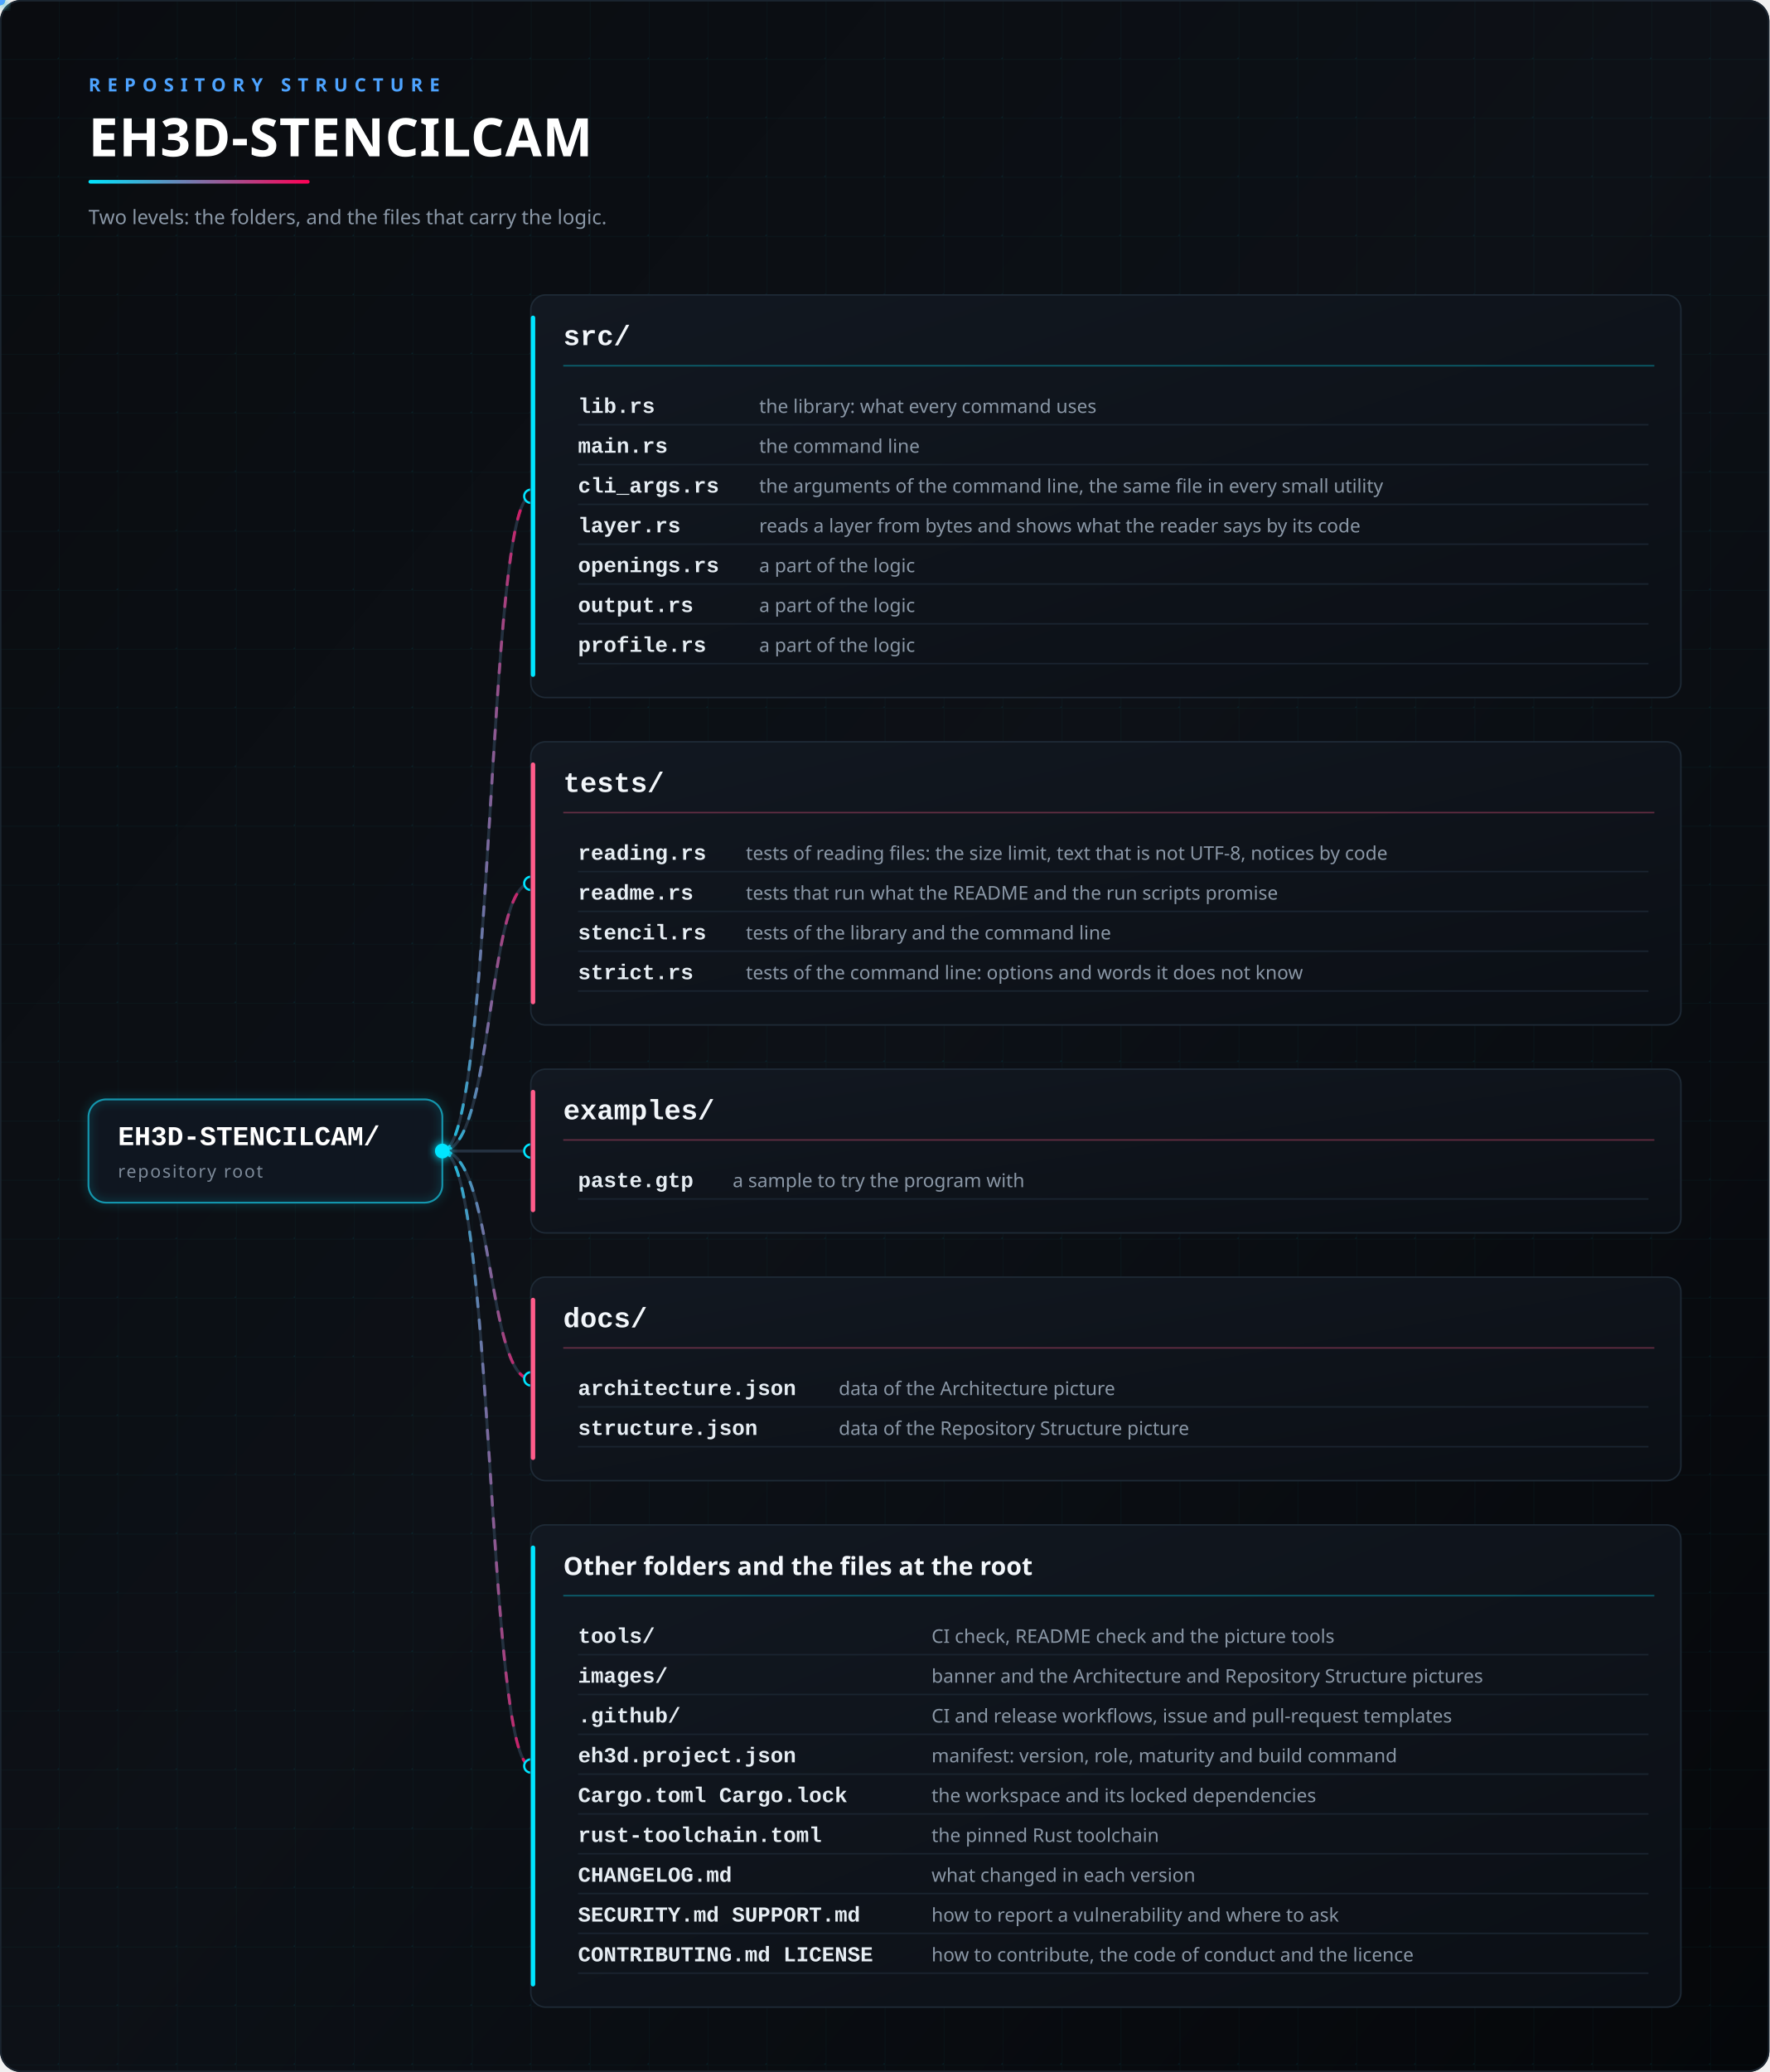
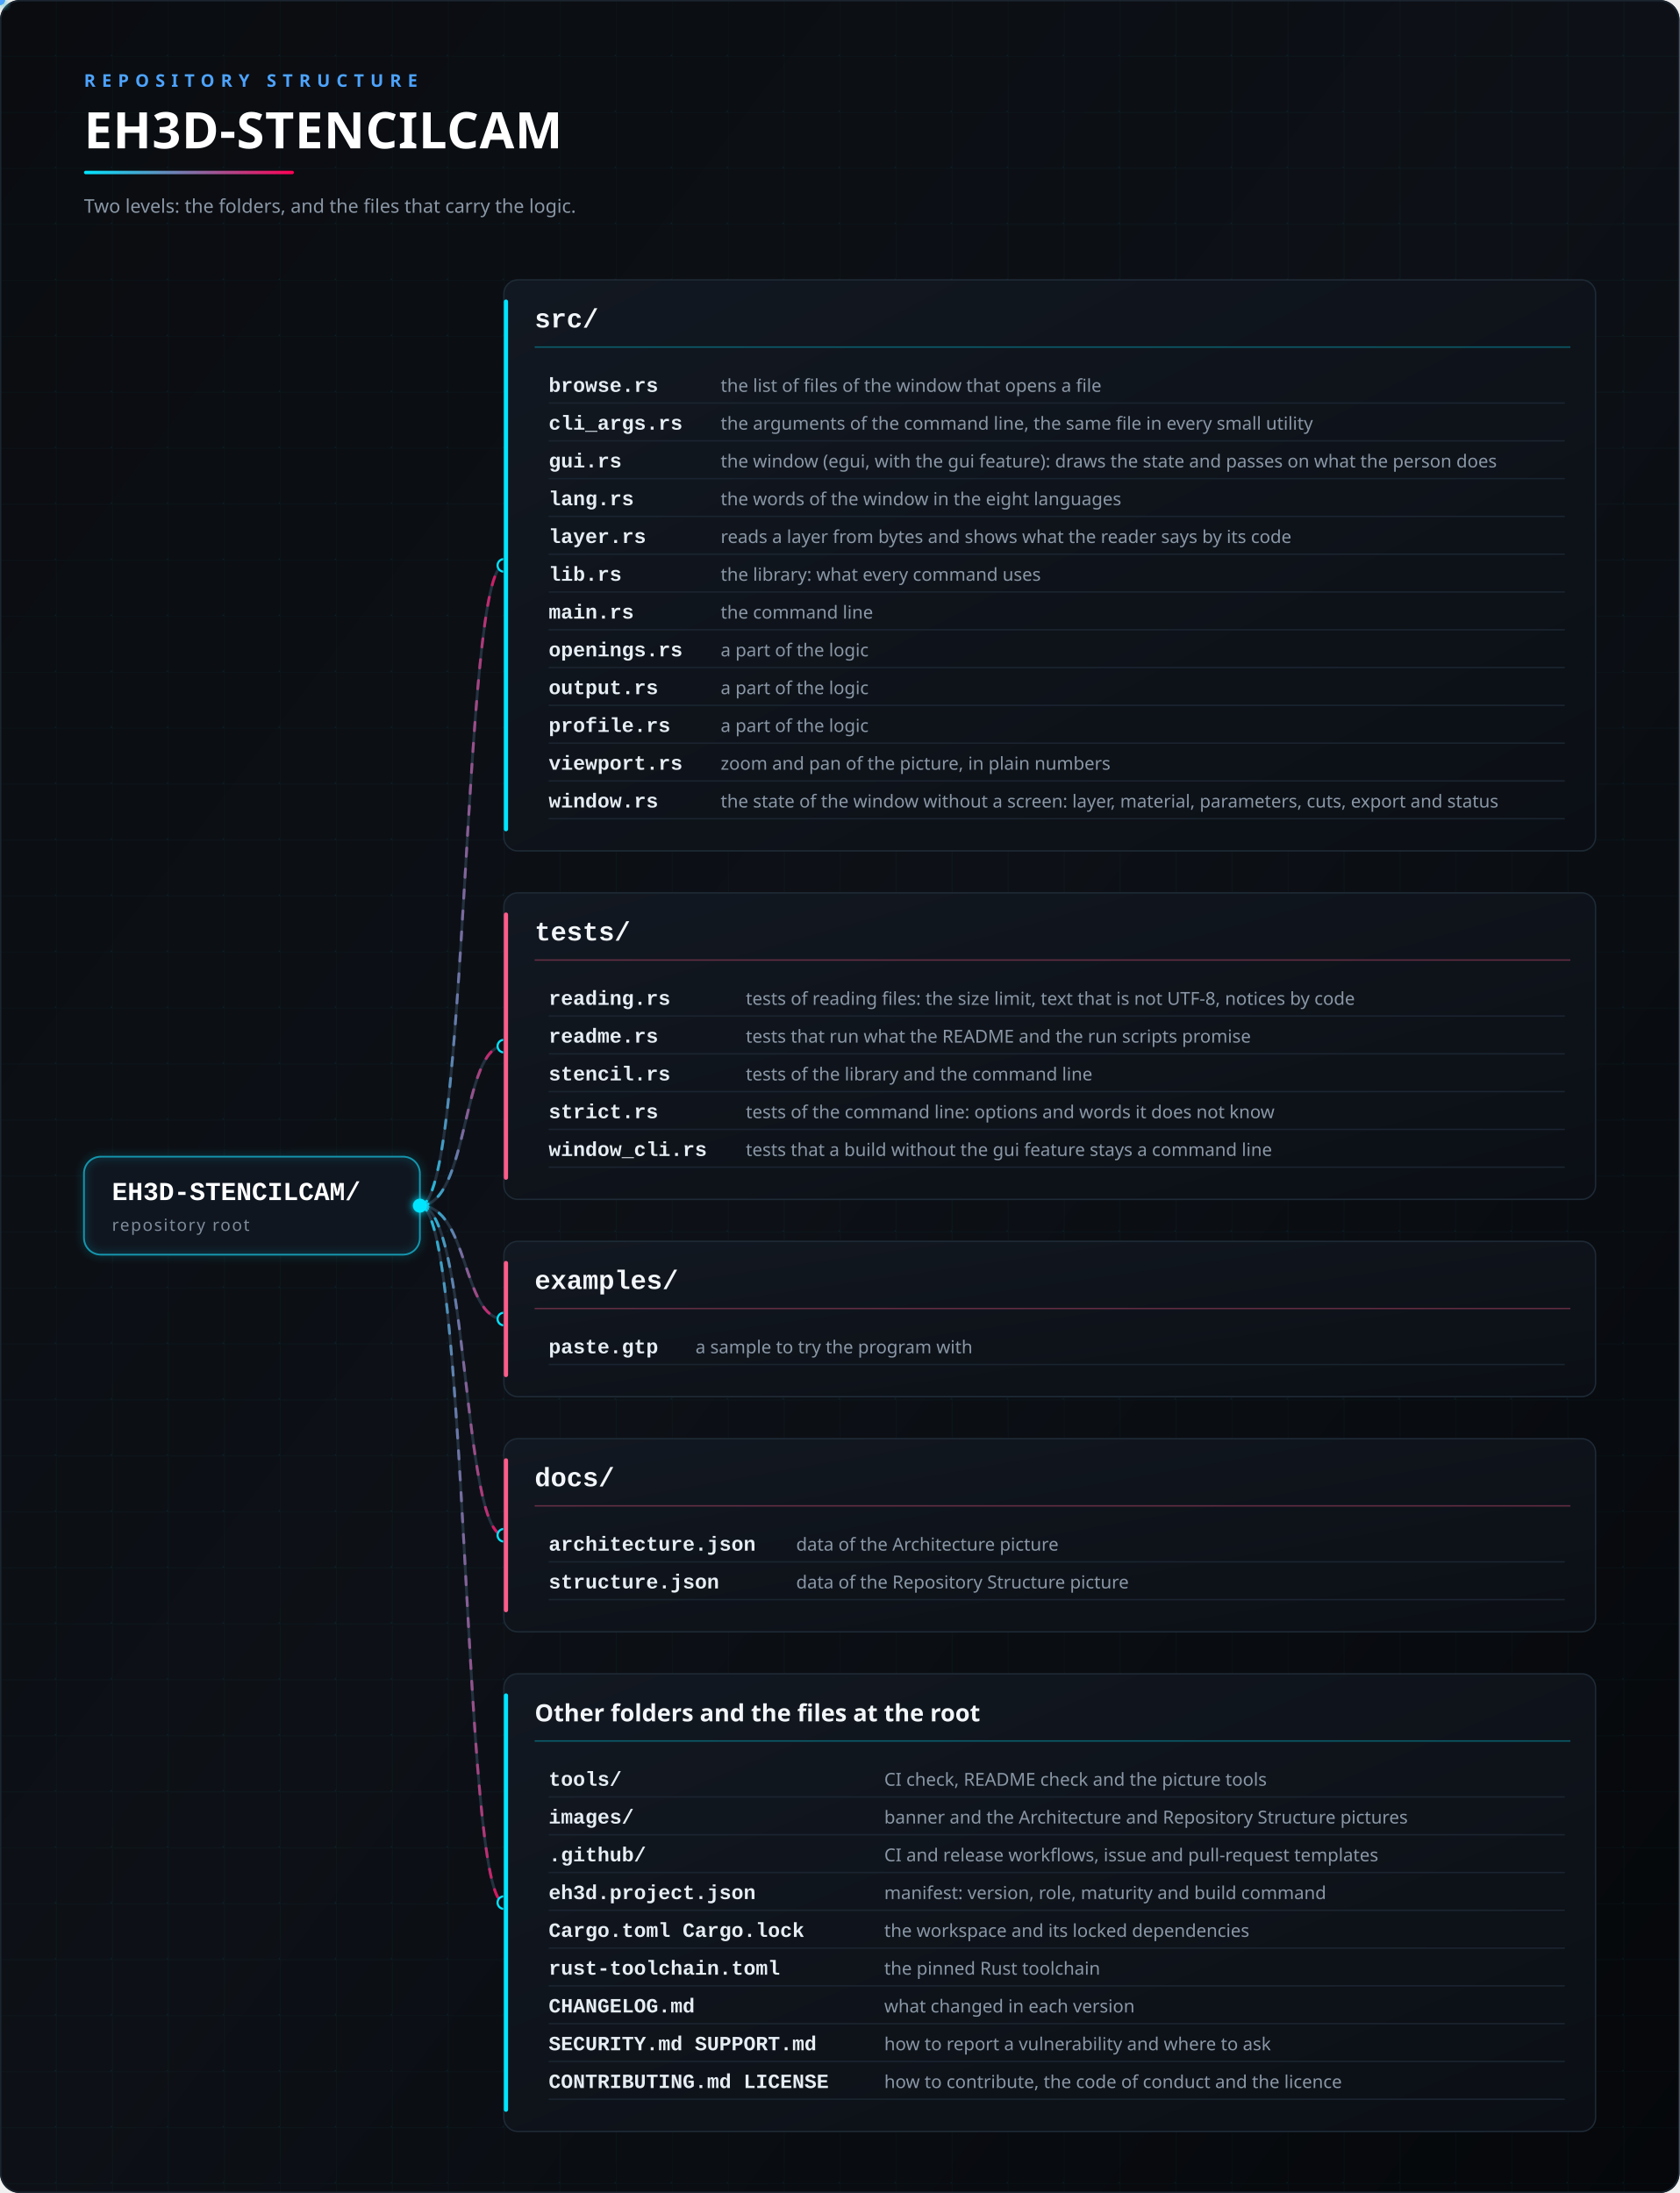
- <svg xmlns="http://www.w3.org/2000/svg" viewBox="0 0 1200 1405" width="100%" role="img" aria-labelledby="t d">
+ <svg xmlns="http://www.w3.org/2000/svg" viewBox="0 0 1200 1567" width="100%" role="img" aria-labelledby="t d">
  <defs>
    <linearGradient id="bg" x1="0" y1="0" x2="1" y2="1">
      <stop offset="0" stop-color="#0A0C10" />
      <stop offset="0.5" stop-color="#0D1117" />
      <stop offset="1" stop-color="#05070A" />
    </linearGradient>
    <linearGradient id="card" x1="0" y1="0" x2="1" y2="1">
      <stop offset="0" stop-color="#121821" />
      <stop offset="1" stop-color="#0B0F15" />
    </linearGradient>
    <linearGradient id="line" x1="0" y1="0" x2="1" y2="0">
      <stop offset="0" stop-color="#00E5FF" />
      <stop offset="1" stop-color="#FF0055" />
    </linearGradient>
    <filter id="glow" x="-50%" y="-50%" width="200%" height="200%">
      <feGaussianBlur stdDeviation="3" result="b" />
      <feMerge>
        <feMergeNode in="b" />
        <feMergeNode in="SourceGraphic" />
      </feMerge>
    </filter>
    <pattern id="grid" width="40" height="40" patternUnits="userSpaceOnUse">
      <path d="M40 0H0V40" fill="none" stroke="#00E5FF" stroke-opacity="0.035" />
      <circle cx="40" cy="40" r="1" fill="#00E5FF" fill-opacity="0.09" />
    </pattern>
  </defs>
-   <rect width="1200" height="1405" rx="14" fill="url(#bg)" />
-   <rect width="1200" height="1405" rx="14" fill="url(#grid)" />
-   <rect x="0.5" y="0.5" width="1199" height="1404" rx="14" fill="none" stroke="#1B2530" />
+   <rect width="1200" height="1567" rx="14" fill="url(#bg)" />
+   <rect width="1200" height="1567" rx="14" fill="url(#grid)" />
+   <rect x="0.5" y="0.5" width="1199" height="1566" rx="14" fill="none" stroke="#1B2530" />
  <text x="60" y="62" font-family="'Segoe UI','Noto Sans','Noto Sans CJK SC','Microsoft YaHei','Yu Gothic','Helvetica Neue',Helvetica,Arial,sans-serif" font-size="12.5" font-weight="600" fill="#4DA3FF" text-anchor="start" letter-spacing="4.5">REPOSITORY STRUCTURE</text>
  <text x="60" y="106" font-family="'Segoe UI','Noto Sans','Noto Sans CJK SC','Microsoft YaHei','Yu Gothic','Helvetica Neue',Helvetica,Arial,sans-serif" font-size="36" font-weight="700" fill="#FFFFFF" text-anchor="start" letter-spacing="0.5">EH3D-STENCILCAM</text>
  <rect x="60" y="122" width="150" height="2.5" rx="1.25" fill="url(#line)">
    <animate attributeName="width" values="40;150;150" keyTimes="0;0.4;1" dur="3s" repeatCount="indefinite" />
  </rect>
  <text x="60" y="152" font-family="'Segoe UI','Noto Sans','Noto Sans CJK SC','Microsoft YaHei','Yu Gothic','Helvetica Neue',Helvetica,Arial,sans-serif" font-size="13.5" font-weight="400" fill="#8A97A6" text-anchor="start">Two levels: the folders, and the files that carry the logic.</text>
-   <path id="c0" d="M300,780.5 C335,780.5 330,336.5 360,336.5" fill="none" stroke="#243140" stroke-width="2" />
-   <path d="M300,780.5 C335,780.5 330,336.5 360,336.5" fill="none" stroke="url(#line)" stroke-width="2" stroke-linecap="round" stroke-dasharray="6 9" opacity="0.9">
-     <animate attributeName="stroke-dashoffset" from="0" to="-30" dur="1.6s" repeatCount="indefinite" />
-   </path>
-   <circle cx="360" cy="336.5" r="4.5" fill="#0D1117" stroke="#00E5FF" stroke-width="1.5" />
-   <path id="c1" d="M300,780.5 C335,780.5 330,599 360,599" fill="none" stroke="#243140" stroke-width="2" />
-   <path d="M300,780.5 C335,780.5 330,599 360,599" fill="none" stroke="url(#line)" stroke-width="2" stroke-linecap="round" stroke-dasharray="6 9" opacity="0.9">
-     <animate attributeName="stroke-dashoffset" from="0" to="-30" dur="1.6s" repeatCount="indefinite" />
-   </path>
-   <circle cx="360" cy="599" r="4.5" fill="#0D1117" stroke="#00E5FF" stroke-width="1.5" />
-   <path id="c2" d="M300,780.5 C335,780.5 330,780.5 360,780.5" fill="none" stroke="#243140" stroke-width="2" />
-   <path d="M300,780.5 C335,780.5 330,780.5 360,780.5" fill="none" stroke="url(#line)" stroke-width="2" stroke-linecap="round" stroke-dasharray="6 9" opacity="0.9">
-     <animate attributeName="stroke-dashoffset" from="0" to="-30" dur="1.6s" repeatCount="indefinite" />
-   </path>
-   <circle cx="360" cy="780.5" r="4.5" fill="#0D1117" stroke="#00E5FF" stroke-width="1.5" />
-   <path id="c3" d="M300,780.5 C335,780.5 330,935 360,935" fill="none" stroke="#243140" stroke-width="2" />
-   <path d="M300,780.5 C335,780.5 330,935 360,935" fill="none" stroke="url(#line)" stroke-width="2" stroke-linecap="round" stroke-dasharray="6 9" opacity="0.9">
-     <animate attributeName="stroke-dashoffset" from="0" to="-30" dur="1.6s" repeatCount="indefinite" />
-   </path>
-   <circle cx="360" cy="935" r="4.5" fill="#0D1117" stroke="#00E5FF" stroke-width="1.5" />
-   <path id="c4" d="M300,780.5 C335,780.5 330,1197.5 360,1197.5" fill="none" stroke="#243140" stroke-width="2" />
-   <path d="M300,780.5 C335,780.5 330,1197.5 360,1197.5" fill="none" stroke="url(#line)" stroke-width="2" stroke-linecap="round" stroke-dasharray="6 9" opacity="0.9">
-     <animate attributeName="stroke-dashoffset" from="0" to="-30" dur="1.6s" repeatCount="indefinite" />
-   </path>
-   <circle cx="360" cy="1197.5" r="4.5" fill="#0D1117" stroke="#00E5FF" stroke-width="1.5" />
+   <path id="c0" d="M300,861.5 C335,861.5 330,404 360,404" fill="none" stroke="#243140" stroke-width="2" />
+   <path d="M300,861.5 C335,861.5 330,404 360,404" fill="none" stroke="url(#line)" stroke-width="2" stroke-linecap="round" stroke-dasharray="6 9" opacity="0.9">
+     <animate attributeName="stroke-dashoffset" from="0" to="-30" dur="1.6s" repeatCount="indefinite" />
+   </path>
+   <circle cx="360" cy="404" r="4.5" fill="#0D1117" stroke="#00E5FF" stroke-width="1.5" />
+   <path id="c1" d="M300,861.5 C335,861.5 330,747.5 360,747.5" fill="none" stroke="#243140" stroke-width="2" />
+   <path d="M300,861.5 C335,861.5 330,747.5 360,747.5" fill="none" stroke="url(#line)" stroke-width="2" stroke-linecap="round" stroke-dasharray="6 9" opacity="0.9">
+     <animate attributeName="stroke-dashoffset" from="0" to="-30" dur="1.6s" repeatCount="indefinite" />
+   </path>
+   <circle cx="360" cy="747.5" r="4.5" fill="#0D1117" stroke="#00E5FF" stroke-width="1.5" />
+   <path id="c2" d="M300,861.5 C335,861.5 330,942.5 360,942.5" fill="none" stroke="#243140" stroke-width="2" />
+   <path d="M300,861.5 C335,861.5 330,942.5 360,942.5" fill="none" stroke="url(#line)" stroke-width="2" stroke-linecap="round" stroke-dasharray="6 9" opacity="0.9">
+     <animate attributeName="stroke-dashoffset" from="0" to="-30" dur="1.6s" repeatCount="indefinite" />
+   </path>
+   <circle cx="360" cy="942.5" r="4.5" fill="#0D1117" stroke="#00E5FF" stroke-width="1.5" />
+   <path id="c3" d="M300,861.5 C335,861.5 330,1097 360,1097" fill="none" stroke="#243140" stroke-width="2" />
+   <path d="M300,861.5 C335,861.5 330,1097 360,1097" fill="none" stroke="url(#line)" stroke-width="2" stroke-linecap="round" stroke-dasharray="6 9" opacity="0.9">
+     <animate attributeName="stroke-dashoffset" from="0" to="-30" dur="1.6s" repeatCount="indefinite" />
+   </path>
+   <circle cx="360" cy="1097" r="4.5" fill="#0D1117" stroke="#00E5FF" stroke-width="1.5" />
+   <path id="c4" d="M300,861.5 C335,861.5 330,1359.5 360,1359.5" fill="none" stroke="#243140" stroke-width="2" />
+   <path d="M300,861.5 C335,861.5 330,1359.5 360,1359.5" fill="none" stroke="url(#line)" stroke-width="2" stroke-linecap="round" stroke-dasharray="6 9" opacity="0.9">
+     <animate attributeName="stroke-dashoffset" from="0" to="-30" dur="1.6s" repeatCount="indefinite" />
+   </path>
+   <circle cx="360" cy="1359.5" r="4.5" fill="#0D1117" stroke="#00E5FF" stroke-width="1.5" />
  <circle r="3.5" fill="#00E5FF" filter="url(#glow)">
    <animateMotion dur="3.4s" repeatCount="indefinite">
      <mpath href="#c0" />
    </animateMotion>
  </circle>
  <circle r="3.5" fill="#4DA3FF" filter="url(#glow)">
    <animateMotion dur="4.2s" repeatCount="indefinite">
      <mpath href="#c1" />
    </animateMotion>
  </circle>
  <circle r="3.5" fill="#FFB300" filter="url(#glow)">
    <animateMotion dur="5.0s" repeatCount="indefinite">
      <mpath href="#c2" />
    </animateMotion>
  </circle>
  <circle r="3.5" fill="#00E5FF" filter="url(#glow)">
    <animateMotion dur="5.8s" repeatCount="indefinite">
      <mpath href="#c3" />
    </animateMotion>
  </circle>
  <circle r="3.5" fill="#4DA3FF" filter="url(#glow)">
    <animateMotion dur="6.6s" repeatCount="indefinite">
      <mpath href="#c4" />
    </animateMotion>
  </circle>
-   <rect x="60" y="745.5" width="240" height="70" rx="12" fill="#0F1620" stroke="#2A3A4C" stroke-width="1.2" />
-   <rect x="60" y="745.5" width="240" height="70" rx="12" fill="none" stroke="#00E5FF" stroke-opacity="0.5" stroke-width="1.2" filter="url(#glow)">
+   <rect x="60" y="826.5" width="240" height="70" rx="12" fill="#0F1620" stroke="#2A3A4C" stroke-width="1.2" />
+   <rect x="60" y="826.5" width="240" height="70" rx="12" fill="none" stroke="#00E5FF" stroke-opacity="0.5" stroke-width="1.2" filter="url(#glow)">
    <animate attributeName="stroke-opacity" values="0.15;0.6;0.15" dur="3.6s" repeatCount="indefinite" />
  </rect>
-   <text x="80" y="776.5" font-family="'JetBrains Mono','Cascadia Code','SFMono-Regular',Consolas,'Liberation Mono',monospace" font-size="18.5" font-weight="700" fill="#FFFFFF" text-anchor="start">EH3D-STENCILCAM/</text>
-   <text x="80" y="798.5" font-family="'Segoe UI','Noto Sans','Noto Sans CJK SC','Microsoft YaHei','Yu Gothic','Helvetica Neue',Helvetica,Arial,sans-serif" font-size="12" font-weight="400" fill="#7D8A99" text-anchor="start" letter-spacing="1">repository root</text>
-   <circle cx="300" cy="780.5" r="5" fill="#00E5FF" filter="url(#glow)" />
-   <rect x="360" y="200" width="780" height="273" rx="10" fill="url(#card)" stroke="#1E2A36" stroke-width="1" />
-   <rect x="360" y="214" width="3" height="245" rx="1.5" fill="#00E5FF">
+   <text x="80" y="857.5" font-family="'JetBrains Mono','Cascadia Code','SFMono-Regular',Consolas,'Liberation Mono',monospace" font-size="18.5" font-weight="700" fill="#FFFFFF" text-anchor="start">EH3D-STENCILCAM/</text>
+   <text x="80" y="879.5" font-family="'Segoe UI','Noto Sans','Noto Sans CJK SC','Microsoft YaHei','Yu Gothic','Helvetica Neue',Helvetica,Arial,sans-serif" font-size="12" font-weight="400" fill="#7D8A99" text-anchor="start" letter-spacing="1">repository root</text>
+   <circle cx="300" cy="861.5" r="5" fill="#00E5FF" filter="url(#glow)" />
+   <rect x="360" y="200" width="780" height="408" rx="10" fill="url(#card)" stroke="#1E2A36" stroke-width="1" />
+   <rect x="360" y="214" width="3" height="380" rx="1.5" fill="#00E5FF">
    <animate attributeName="opacity" values="0.55;1;0.55" dur="4s" begin="0s" repeatCount="indefinite" />
  </rect>
  <text x="382" y="234" font-family="'JetBrains Mono','Cascadia Code','SFMono-Regular',Consolas,'Liberation Mono',monospace" font-size="19" font-weight="700" fill="#F2F6FA" text-anchor="start">src/</text>
  <line x1="382" y1="248" x2="1122" y2="248" stroke="#00E5FF" stroke-opacity="0.35" stroke-width="1" />
-   <text x="392" y="280" font-family="'JetBrains Mono','Cascadia Code','SFMono-Regular',Consolas,'Liberation Mono',monospace" font-size="14.5" font-weight="600" fill="#E6EDF3" text-anchor="start">lib.rs</text>
-   <text x="514.89" y="280" font-family="'Segoe UI','Noto Sans','Noto Sans CJK SC','Microsoft YaHei','Yu Gothic','Helvetica Neue',Helvetica,Arial,sans-serif" font-size="12.8" font-weight="400" fill="#8A97A6" text-anchor="start">the library: what every command uses</text>
+   <text x="392" y="280" font-family="'JetBrains Mono','Cascadia Code','SFMono-Regular',Consolas,'Liberation Mono',monospace" font-size="14.5" font-weight="600" fill="#E6EDF3" text-anchor="start">browse.rs</text>
+   <text x="514.89" y="280" font-family="'Segoe UI','Noto Sans','Noto Sans CJK SC','Microsoft YaHei','Yu Gothic','Helvetica Neue',Helvetica,Arial,sans-serif" font-size="12.8" font-weight="400" fill="#8A97A6" text-anchor="start">the list of files of the window that opens a file</text>
  <line x1="392" y1="288" x2="1118" y2="288" stroke="#1A2430" stroke-width="1" />
-   <text x="392" y="307" font-family="'JetBrains Mono','Cascadia Code','SFMono-Regular',Consolas,'Liberation Mono',monospace" font-size="14.5" font-weight="600" fill="#E6EDF3" text-anchor="start">main.rs</text>
-   <text x="514.89" y="307" font-family="'Segoe UI','Noto Sans','Noto Sans CJK SC','Microsoft YaHei','Yu Gothic','Helvetica Neue',Helvetica,Arial,sans-serif" font-size="12.8" font-weight="400" fill="#8A97A6" text-anchor="start">the command line</text>
+   <text x="392" y="307" font-family="'JetBrains Mono','Cascadia Code','SFMono-Regular',Consolas,'Liberation Mono',monospace" font-size="14.5" font-weight="600" fill="#E6EDF3" text-anchor="start">cli_args.rs</text>
+   <text x="514.89" y="307" font-family="'Segoe UI','Noto Sans','Noto Sans CJK SC','Microsoft YaHei','Yu Gothic','Helvetica Neue',Helvetica,Arial,sans-serif" font-size="12.8" font-weight="400" fill="#8A97A6" text-anchor="start">the arguments of the command line, the same file in every small utility</text>
  <line x1="392" y1="315" x2="1118" y2="315" stroke="#1A2430" stroke-width="1" />
-   <text x="392" y="334" font-family="'JetBrains Mono','Cascadia Code','SFMono-Regular',Consolas,'Liberation Mono',monospace" font-size="14.5" font-weight="600" fill="#E6EDF3" text-anchor="start">cli_args.rs</text>
-   <text x="514.89" y="334" font-family="'Segoe UI','Noto Sans','Noto Sans CJK SC','Microsoft YaHei','Yu Gothic','Helvetica Neue',Helvetica,Arial,sans-serif" font-size="12.8" font-weight="400" fill="#8A97A6" text-anchor="start">the arguments of the command line, the same file in every small utility</text>
+   <text x="392" y="334" font-family="'JetBrains Mono','Cascadia Code','SFMono-Regular',Consolas,'Liberation Mono',monospace" font-size="14.5" font-weight="600" fill="#E6EDF3" text-anchor="start">gui.rs</text>
+   <text x="514.89" y="334" font-family="'Segoe UI','Noto Sans','Noto Sans CJK SC','Microsoft YaHei','Yu Gothic','Helvetica Neue',Helvetica,Arial,sans-serif" font-size="12.8" font-weight="400" fill="#8A97A6" text-anchor="start">the window (egui, with the gui feature): draws the state and passes on what the person does</text>
  <line x1="392" y1="342" x2="1118" y2="342" stroke="#1A2430" stroke-width="1" />
-   <text x="392" y="361" font-family="'JetBrains Mono','Cascadia Code','SFMono-Regular',Consolas,'Liberation Mono',monospace" font-size="14.5" font-weight="600" fill="#E6EDF3" text-anchor="start">layer.rs</text>
-   <text x="514.89" y="361" font-family="'Segoe UI','Noto Sans','Noto Sans CJK SC','Microsoft YaHei','Yu Gothic','Helvetica Neue',Helvetica,Arial,sans-serif" font-size="12.8" font-weight="400" fill="#8A97A6" text-anchor="start">reads a layer from bytes and shows what the reader says by its code</text>
+   <text x="392" y="361" font-family="'JetBrains Mono','Cascadia Code','SFMono-Regular',Consolas,'Liberation Mono',monospace" font-size="14.5" font-weight="600" fill="#E6EDF3" text-anchor="start">lang.rs</text>
+   <text x="514.89" y="361" font-family="'Segoe UI','Noto Sans','Noto Sans CJK SC','Microsoft YaHei','Yu Gothic','Helvetica Neue',Helvetica,Arial,sans-serif" font-size="12.8" font-weight="400" fill="#8A97A6" text-anchor="start">the words of the window in the eight languages</text>
  <line x1="392" y1="369" x2="1118" y2="369" stroke="#1A2430" stroke-width="1" />
-   <text x="392" y="388" font-family="'JetBrains Mono','Cascadia Code','SFMono-Regular',Consolas,'Liberation Mono',monospace" font-size="14.5" font-weight="600" fill="#E6EDF3" text-anchor="start">openings.rs</text>
-   <text x="514.89" y="388" font-family="'Segoe UI','Noto Sans','Noto Sans CJK SC','Microsoft YaHei','Yu Gothic','Helvetica Neue',Helvetica,Arial,sans-serif" font-size="12.8" font-weight="400" fill="#8A97A6" text-anchor="start">a part of the logic</text>
+   <text x="392" y="388" font-family="'JetBrains Mono','Cascadia Code','SFMono-Regular',Consolas,'Liberation Mono',monospace" font-size="14.5" font-weight="600" fill="#E6EDF3" text-anchor="start">layer.rs</text>
+   <text x="514.89" y="388" font-family="'Segoe UI','Noto Sans','Noto Sans CJK SC','Microsoft YaHei','Yu Gothic','Helvetica Neue',Helvetica,Arial,sans-serif" font-size="12.8" font-weight="400" fill="#8A97A6" text-anchor="start">reads a layer from bytes and shows what the reader says by its code</text>
  <line x1="392" y1="396" x2="1118" y2="396" stroke="#1A2430" stroke-width="1" />
-   <text x="392" y="415" font-family="'JetBrains Mono','Cascadia Code','SFMono-Regular',Consolas,'Liberation Mono',monospace" font-size="14.5" font-weight="600" fill="#E6EDF3" text-anchor="start">output.rs</text>
-   <text x="514.89" y="415" font-family="'Segoe UI','Noto Sans','Noto Sans CJK SC','Microsoft YaHei','Yu Gothic','Helvetica Neue',Helvetica,Arial,sans-serif" font-size="12.8" font-weight="400" fill="#8A97A6" text-anchor="start">a part of the logic</text>
+   <text x="392" y="415" font-family="'JetBrains Mono','Cascadia Code','SFMono-Regular',Consolas,'Liberation Mono',monospace" font-size="14.5" font-weight="600" fill="#E6EDF3" text-anchor="start">lib.rs</text>
+   <text x="514.89" y="415" font-family="'Segoe UI','Noto Sans','Noto Sans CJK SC','Microsoft YaHei','Yu Gothic','Helvetica Neue',Helvetica,Arial,sans-serif" font-size="12.8" font-weight="400" fill="#8A97A6" text-anchor="start">the library: what every command uses</text>
  <line x1="392" y1="423" x2="1118" y2="423" stroke="#1A2430" stroke-width="1" />
-   <text x="392" y="442" font-family="'JetBrains Mono','Cascadia Code','SFMono-Regular',Consolas,'Liberation Mono',monospace" font-size="14.5" font-weight="600" fill="#E6EDF3" text-anchor="start">profile.rs</text>
-   <text x="514.89" y="442" font-family="'Segoe UI','Noto Sans','Noto Sans CJK SC','Microsoft YaHei','Yu Gothic','Helvetica Neue',Helvetica,Arial,sans-serif" font-size="12.8" font-weight="400" fill="#8A97A6" text-anchor="start">a part of the logic</text>
+   <text x="392" y="442" font-family="'JetBrains Mono','Cascadia Code','SFMono-Regular',Consolas,'Liberation Mono',monospace" font-size="14.5" font-weight="600" fill="#E6EDF3" text-anchor="start">main.rs</text>
+   <text x="514.89" y="442" font-family="'Segoe UI','Noto Sans','Noto Sans CJK SC','Microsoft YaHei','Yu Gothic','Helvetica Neue',Helvetica,Arial,sans-serif" font-size="12.8" font-weight="400" fill="#8A97A6" text-anchor="start">the command line</text>
  <line x1="392" y1="450" x2="1118" y2="450" stroke="#1A2430" stroke-width="1" />
-   <rect x="360" y="503" width="780" height="192" rx="10" fill="url(#card)" stroke="#1E2A36" stroke-width="1" />
-   <rect x="360" y="517" width="3" height="164" rx="1.5" fill="#FF5C8A">
+   <text x="392" y="469" font-family="'JetBrains Mono','Cascadia Code','SFMono-Regular',Consolas,'Liberation Mono',monospace" font-size="14.5" font-weight="600" fill="#E6EDF3" text-anchor="start">openings.rs</text>
+   <text x="514.89" y="469" font-family="'Segoe UI','Noto Sans','Noto Sans CJK SC','Microsoft YaHei','Yu Gothic','Helvetica Neue',Helvetica,Arial,sans-serif" font-size="12.8" font-weight="400" fill="#8A97A6" text-anchor="start">a part of the logic</text>
+   <line x1="392" y1="477" x2="1118" y2="477" stroke="#1A2430" stroke-width="1" />
+   <text x="392" y="496" font-family="'JetBrains Mono','Cascadia Code','SFMono-Regular',Consolas,'Liberation Mono',monospace" font-size="14.5" font-weight="600" fill="#E6EDF3" text-anchor="start">output.rs</text>
+   <text x="514.89" y="496" font-family="'Segoe UI','Noto Sans','Noto Sans CJK SC','Microsoft YaHei','Yu Gothic','Helvetica Neue',Helvetica,Arial,sans-serif" font-size="12.8" font-weight="400" fill="#8A97A6" text-anchor="start">a part of the logic</text>
+   <line x1="392" y1="504" x2="1118" y2="504" stroke="#1A2430" stroke-width="1" />
+   <text x="392" y="523" font-family="'JetBrains Mono','Cascadia Code','SFMono-Regular',Consolas,'Liberation Mono',monospace" font-size="14.5" font-weight="600" fill="#E6EDF3" text-anchor="start">profile.rs</text>
+   <text x="514.89" y="523" font-family="'Segoe UI','Noto Sans','Noto Sans CJK SC','Microsoft YaHei','Yu Gothic','Helvetica Neue',Helvetica,Arial,sans-serif" font-size="12.8" font-weight="400" fill="#8A97A6" text-anchor="start">a part of the logic</text>
+   <line x1="392" y1="531" x2="1118" y2="531" stroke="#1A2430" stroke-width="1" />
+   <text x="392" y="550" font-family="'JetBrains Mono','Cascadia Code','SFMono-Regular',Consolas,'Liberation Mono',monospace" font-size="14.5" font-weight="600" fill="#E6EDF3" text-anchor="start">viewport.rs</text>
+   <text x="514.89" y="550" font-family="'Segoe UI','Noto Sans','Noto Sans CJK SC','Microsoft YaHei','Yu Gothic','Helvetica Neue',Helvetica,Arial,sans-serif" font-size="12.8" font-weight="400" fill="#8A97A6" text-anchor="start">zoom and pan of the picture, in plain numbers</text>
+   <line x1="392" y1="558" x2="1118" y2="558" stroke="#1A2430" stroke-width="1" />
+   <text x="392" y="577" font-family="'JetBrains Mono','Cascadia Code','SFMono-Regular',Consolas,'Liberation Mono',monospace" font-size="14.5" font-weight="600" fill="#E6EDF3" text-anchor="start">window.rs</text>
+   <text x="514.89" y="577" font-family="'Segoe UI','Noto Sans','Noto Sans CJK SC','Microsoft YaHei','Yu Gothic','Helvetica Neue',Helvetica,Arial,sans-serif" font-size="12.8" font-weight="400" fill="#8A97A6" text-anchor="start">the state of the window without a screen: layer, material, parameters, cuts, export and status</text>
+   <line x1="392" y1="585" x2="1118" y2="585" stroke="#1A2430" stroke-width="1" />
+   <rect x="360" y="638" width="780" height="219" rx="10" fill="url(#card)" stroke="#1E2A36" stroke-width="1" />
+   <rect x="360" y="652" width="3" height="191" rx="1.5" fill="#FF5C8A">
    <animate attributeName="opacity" values="0.55;1;0.55" dur="4s" begin="0.6s" repeatCount="indefinite" />
  </rect>
-   <text x="382" y="537" font-family="'JetBrains Mono','Cascadia Code','SFMono-Regular',Consolas,'Liberation Mono',monospace" font-size="19" font-weight="700" fill="#F2F6FA" text-anchor="start">tests/</text>
-   <line x1="382" y1="551" x2="1122" y2="551" stroke="#FF5C8A" stroke-opacity="0.35" stroke-width="1" />
-   <text x="392" y="583" font-family="'JetBrains Mono','Cascadia Code','SFMono-Regular',Consolas,'Liberation Mono',monospace" font-size="14.5" font-weight="600" fill="#E6EDF3" text-anchor="start">reading.rs</text>
-   <text x="505.9" y="583" font-family="'Segoe UI','Noto Sans','Noto Sans CJK SC','Microsoft YaHei','Yu Gothic','Helvetica Neue',Helvetica,Arial,sans-serif" font-size="12.8" font-weight="400" fill="#8A97A6" text-anchor="start">tests of reading files: the size limit, text that is not UTF-8, notices by code</text>
-   <line x1="392" y1="591" x2="1118" y2="591" stroke="#1A2430" stroke-width="1" />
-   <text x="392" y="610" font-family="'JetBrains Mono','Cascadia Code','SFMono-Regular',Consolas,'Liberation Mono',monospace" font-size="14.5" font-weight="600" fill="#E6EDF3" text-anchor="start">readme.rs</text>
-   <text x="505.9" y="610" font-family="'Segoe UI','Noto Sans','Noto Sans CJK SC','Microsoft YaHei','Yu Gothic','Helvetica Neue',Helvetica,Arial,sans-serif" font-size="12.8" font-weight="400" fill="#8A97A6" text-anchor="start">tests that run what the README and the run scripts promise</text>
-   <line x1="392" y1="618" x2="1118" y2="618" stroke="#1A2430" stroke-width="1" />
-   <text x="392" y="637" font-family="'JetBrains Mono','Cascadia Code','SFMono-Regular',Consolas,'Liberation Mono',monospace" font-size="14.5" font-weight="600" fill="#E6EDF3" text-anchor="start">stencil.rs</text>
-   <text x="505.9" y="637" font-family="'Segoe UI','Noto Sans','Noto Sans CJK SC','Microsoft YaHei','Yu Gothic','Helvetica Neue',Helvetica,Arial,sans-serif" font-size="12.8" font-weight="400" fill="#8A97A6" text-anchor="start">tests of the library and the command line</text>
-   <line x1="392" y1="645" x2="1118" y2="645" stroke="#1A2430" stroke-width="1" />
-   <text x="392" y="664" font-family="'JetBrains Mono','Cascadia Code','SFMono-Regular',Consolas,'Liberation Mono',monospace" font-size="14.5" font-weight="600" fill="#E6EDF3" text-anchor="start">strict.rs</text>
-   <text x="505.9" y="664" font-family="'Segoe UI','Noto Sans','Noto Sans CJK SC','Microsoft YaHei','Yu Gothic','Helvetica Neue',Helvetica,Arial,sans-serif" font-size="12.8" font-weight="400" fill="#8A97A6" text-anchor="start">tests of the command line: options and words it does not know</text>
-   <line x1="392" y1="672" x2="1118" y2="672" stroke="#1A2430" stroke-width="1" />
-   <rect x="360" y="725" width="780" height="111" rx="10" fill="url(#card)" stroke="#1E2A36" stroke-width="1" />
-   <rect x="360" y="739" width="3" height="83" rx="1.5" fill="#FF5C8A">
+   <text x="382" y="672" font-family="'JetBrains Mono','Cascadia Code','SFMono-Regular',Consolas,'Liberation Mono',monospace" font-size="19" font-weight="700" fill="#F2F6FA" text-anchor="start">tests/</text>
+   <line x1="382" y1="686" x2="1122" y2="686" stroke="#FF5C8A" stroke-opacity="0.35" stroke-width="1" />
+   <text x="392" y="718" font-family="'JetBrains Mono','Cascadia Code','SFMono-Regular',Consolas,'Liberation Mono',monospace" font-size="14.5" font-weight="600" fill="#E6EDF3" text-anchor="start">reading.rs</text>
+   <text x="532.87" y="718" font-family="'Segoe UI','Noto Sans','Noto Sans CJK SC','Microsoft YaHei','Yu Gothic','Helvetica Neue',Helvetica,Arial,sans-serif" font-size="12.8" font-weight="400" fill="#8A97A6" text-anchor="start">tests of reading files: the size limit, text that is not UTF-8, notices by code</text>
+   <line x1="392" y1="726" x2="1118" y2="726" stroke="#1A2430" stroke-width="1" />
+   <text x="392" y="745" font-family="'JetBrains Mono','Cascadia Code','SFMono-Regular',Consolas,'Liberation Mono',monospace" font-size="14.5" font-weight="600" fill="#E6EDF3" text-anchor="start">readme.rs</text>
+   <text x="532.87" y="745" font-family="'Segoe UI','Noto Sans','Noto Sans CJK SC','Microsoft YaHei','Yu Gothic','Helvetica Neue',Helvetica,Arial,sans-serif" font-size="12.8" font-weight="400" fill="#8A97A6" text-anchor="start">tests that run what the README and the run scripts promise</text>
+   <line x1="392" y1="753" x2="1118" y2="753" stroke="#1A2430" stroke-width="1" />
+   <text x="392" y="772" font-family="'JetBrains Mono','Cascadia Code','SFMono-Regular',Consolas,'Liberation Mono',monospace" font-size="14.5" font-weight="600" fill="#E6EDF3" text-anchor="start">stencil.rs</text>
+   <text x="532.87" y="772" font-family="'Segoe UI','Noto Sans','Noto Sans CJK SC','Microsoft YaHei','Yu Gothic','Helvetica Neue',Helvetica,Arial,sans-serif" font-size="12.8" font-weight="400" fill="#8A97A6" text-anchor="start">tests of the library and the command line</text>
+   <line x1="392" y1="780" x2="1118" y2="780" stroke="#1A2430" stroke-width="1" />
+   <text x="392" y="799" font-family="'JetBrains Mono','Cascadia Code','SFMono-Regular',Consolas,'Liberation Mono',monospace" font-size="14.5" font-weight="600" fill="#E6EDF3" text-anchor="start">strict.rs</text>
+   <text x="532.87" y="799" font-family="'Segoe UI','Noto Sans','Noto Sans CJK SC','Microsoft YaHei','Yu Gothic','Helvetica Neue',Helvetica,Arial,sans-serif" font-size="12.8" font-weight="400" fill="#8A97A6" text-anchor="start">tests of the command line: options and words it does not know</text>
+   <line x1="392" y1="807" x2="1118" y2="807" stroke="#1A2430" stroke-width="1" />
+   <text x="392" y="826" font-family="'JetBrains Mono','Cascadia Code','SFMono-Regular',Consolas,'Liberation Mono',monospace" font-size="14.5" font-weight="600" fill="#E6EDF3" text-anchor="start">window_cli.rs</text>
+   <text x="532.87" y="826" font-family="'Segoe UI','Noto Sans','Noto Sans CJK SC','Microsoft YaHei','Yu Gothic','Helvetica Neue',Helvetica,Arial,sans-serif" font-size="12.8" font-weight="400" fill="#8A97A6" text-anchor="start">tests that a build without the gui feature stays a command line</text>
+   <line x1="392" y1="834" x2="1118" y2="834" stroke="#1A2430" stroke-width="1" />
+   <rect x="360" y="887" width="780" height="111" rx="10" fill="url(#card)" stroke="#1E2A36" stroke-width="1" />
+   <rect x="360" y="901" width="3" height="83" rx="1.5" fill="#FF5C8A">
    <animate attributeName="opacity" values="0.55;1;0.55" dur="4s" begin="1.2s" repeatCount="indefinite" />
  </rect>
-   <text x="382" y="759" font-family="'JetBrains Mono','Cascadia Code','SFMono-Regular',Consolas,'Liberation Mono',monospace" font-size="19" font-weight="700" fill="#F2F6FA" text-anchor="start">examples/</text>
-   <line x1="382" y1="773" x2="1122" y2="773" stroke="#FF5C8A" stroke-opacity="0.35" stroke-width="1" />
-   <text x="392" y="805" font-family="'JetBrains Mono','Cascadia Code','SFMono-Regular',Consolas,'Liberation Mono',monospace" font-size="14.5" font-weight="600" fill="#E6EDF3" text-anchor="start">paste.gtp</text>
-   <text x="496.91" y="805" font-family="'Segoe UI','Noto Sans','Noto Sans CJK SC','Microsoft YaHei','Yu Gothic','Helvetica Neue',Helvetica,Arial,sans-serif" font-size="12.8" font-weight="400" fill="#8A97A6" text-anchor="start">a sample to try the program with</text>
-   <line x1="392" y1="813" x2="1118" y2="813" stroke="#1A2430" stroke-width="1" />
-   <rect x="360" y="866" width="780" height="138" rx="10" fill="url(#card)" stroke="#1E2A36" stroke-width="1" />
-   <rect x="360" y="880" width="3" height="110" rx="1.5" fill="#FF5C8A">
+   <text x="382" y="921" font-family="'JetBrains Mono','Cascadia Code','SFMono-Regular',Consolas,'Liberation Mono',monospace" font-size="19" font-weight="700" fill="#F2F6FA" text-anchor="start">examples/</text>
+   <line x1="382" y1="935" x2="1122" y2="935" stroke="#FF5C8A" stroke-opacity="0.35" stroke-width="1" />
+   <text x="392" y="967" font-family="'JetBrains Mono','Cascadia Code','SFMono-Regular',Consolas,'Liberation Mono',monospace" font-size="14.5" font-weight="600" fill="#E6EDF3" text-anchor="start">paste.gtp</text>
+   <text x="496.91" y="967" font-family="'Segoe UI','Noto Sans','Noto Sans CJK SC','Microsoft YaHei','Yu Gothic','Helvetica Neue',Helvetica,Arial,sans-serif" font-size="12.8" font-weight="400" fill="#8A97A6" text-anchor="start">a sample to try the program with</text>
+   <line x1="392" y1="975" x2="1118" y2="975" stroke="#1A2430" stroke-width="1" />
+   <rect x="360" y="1028" width="780" height="138" rx="10" fill="url(#card)" stroke="#1E2A36" stroke-width="1" />
+   <rect x="360" y="1042" width="3" height="110" rx="1.5" fill="#FF5C8A">
    <animate attributeName="opacity" values="0.55;1;0.55" dur="4s" begin="1.8s" repeatCount="indefinite" />
  </rect>
-   <text x="382" y="900" font-family="'JetBrains Mono','Cascadia Code','SFMono-Regular',Consolas,'Liberation Mono',monospace" font-size="19" font-weight="700" fill="#F2F6FA" text-anchor="start">docs/</text>
-   <line x1="382" y1="914" x2="1122" y2="914" stroke="#FF5C8A" stroke-opacity="0.35" stroke-width="1" />
-   <text x="392" y="946" font-family="'JetBrains Mono','Cascadia Code','SFMono-Regular',Consolas,'Liberation Mono',monospace" font-size="14.5" font-weight="600" fill="#E6EDF3" text-anchor="start">architecture.json</text>
-   <text x="568.83" y="946" font-family="'Segoe UI','Noto Sans','Noto Sans CJK SC','Microsoft YaHei','Yu Gothic','Helvetica Neue',Helvetica,Arial,sans-serif" font-size="12.8" font-weight="400" fill="#8A97A6" text-anchor="start">data of the Architecture picture</text>
-   <line x1="392" y1="954" x2="1118" y2="954" stroke="#1A2430" stroke-width="1" />
-   <text x="392" y="973" font-family="'JetBrains Mono','Cascadia Code','SFMono-Regular',Consolas,'Liberation Mono',monospace" font-size="14.5" font-weight="600" fill="#E6EDF3" text-anchor="start">structure.json</text>
-   <text x="568.83" y="973" font-family="'Segoe UI','Noto Sans','Noto Sans CJK SC','Microsoft YaHei','Yu Gothic','Helvetica Neue',Helvetica,Arial,sans-serif" font-size="12.8" font-weight="400" fill="#8A97A6" text-anchor="start">data of the Repository Structure picture</text>
-   <line x1="392" y1="981" x2="1118" y2="981" stroke="#1A2430" stroke-width="1" />
-   <rect x="360" y="1034" width="780" height="327" rx="10" fill="url(#card)" stroke="#1E2A36" stroke-width="1" />
-   <rect x="360" y="1048" width="3" height="299" rx="1.5" fill="#00E5FF">
+   <text x="382" y="1062" font-family="'JetBrains Mono','Cascadia Code','SFMono-Regular',Consolas,'Liberation Mono',monospace" font-size="19" font-weight="700" fill="#F2F6FA" text-anchor="start">docs/</text>
+   <line x1="382" y1="1076" x2="1122" y2="1076" stroke="#FF5C8A" stroke-opacity="0.35" stroke-width="1" />
+   <text x="392" y="1108" font-family="'JetBrains Mono','Cascadia Code','SFMono-Regular',Consolas,'Liberation Mono',monospace" font-size="14.5" font-weight="600" fill="#E6EDF3" text-anchor="start">architecture.json</text>
+   <text x="568.83" y="1108" font-family="'Segoe UI','Noto Sans','Noto Sans CJK SC','Microsoft YaHei','Yu Gothic','Helvetica Neue',Helvetica,Arial,sans-serif" font-size="12.8" font-weight="400" fill="#8A97A6" text-anchor="start">data of the Architecture picture</text>
+   <line x1="392" y1="1116" x2="1118" y2="1116" stroke="#1A2430" stroke-width="1" />
+   <text x="392" y="1135" font-family="'JetBrains Mono','Cascadia Code','SFMono-Regular',Consolas,'Liberation Mono',monospace" font-size="14.5" font-weight="600" fill="#E6EDF3" text-anchor="start">structure.json</text>
+   <text x="568.83" y="1135" font-family="'Segoe UI','Noto Sans','Noto Sans CJK SC','Microsoft YaHei','Yu Gothic','Helvetica Neue',Helvetica,Arial,sans-serif" font-size="12.8" font-weight="400" fill="#8A97A6" text-anchor="start">data of the Repository Structure picture</text>
+   <line x1="392" y1="1143" x2="1118" y2="1143" stroke="#1A2430" stroke-width="1" />
+   <rect x="360" y="1196" width="780" height="327" rx="10" fill="url(#card)" stroke="#1E2A36" stroke-width="1" />
+   <rect x="360" y="1210" width="3" height="299" rx="1.5" fill="#00E5FF">
    <animate attributeName="opacity" values="0.55;1;0.55" dur="4s" begin="2.4s" repeatCount="indefinite" />
  </rect>
-   <text x="382" y="1068" font-family="'Segoe UI','Noto Sans','Noto Sans CJK SC','Microsoft YaHei','Yu Gothic','Helvetica Neue',Helvetica,Arial,sans-serif" font-size="17" font-weight="700" fill="#F2F6FA" text-anchor="start">Other folders and the files at the root</text>
-   <line x1="382" y1="1082" x2="1122" y2="1082" stroke="#00E5FF" stroke-opacity="0.35" stroke-width="1" />
-   <text x="392" y="1114" font-family="'JetBrains Mono','Cascadia Code','SFMono-Regular',Consolas,'Liberation Mono',monospace" font-size="14.5" font-weight="600" fill="#E6EDF3" text-anchor="start">tools/</text>
-   <text x="631.76" y="1114" font-family="'Segoe UI','Noto Sans','Noto Sans CJK SC','Microsoft YaHei','Yu Gothic','Helvetica Neue',Helvetica,Arial,sans-serif" font-size="12.8" font-weight="400" fill="#8A97A6" text-anchor="start">CI check, README check and the picture tools</text>
-   <line x1="392" y1="1122" x2="1118" y2="1122" stroke="#1A2430" stroke-width="1" />
-   <text x="392" y="1141" font-family="'JetBrains Mono','Cascadia Code','SFMono-Regular',Consolas,'Liberation Mono',monospace" font-size="14.5" font-weight="600" fill="#E6EDF3" text-anchor="start">images/</text>
-   <text x="631.76" y="1141" font-family="'Segoe UI','Noto Sans','Noto Sans CJK SC','Microsoft YaHei','Yu Gothic','Helvetica Neue',Helvetica,Arial,sans-serif" font-size="12.8" font-weight="400" fill="#8A97A6" text-anchor="start">banner and the Architecture and Repository Structure pictures</text>
-   <line x1="392" y1="1149" x2="1118" y2="1149" stroke="#1A2430" stroke-width="1" />
-   <text x="392" y="1168" font-family="'JetBrains Mono','Cascadia Code','SFMono-Regular',Consolas,'Liberation Mono',monospace" font-size="14.5" font-weight="600" fill="#E6EDF3" text-anchor="start">.github/</text>
-   <text x="631.76" y="1168" font-family="'Segoe UI','Noto Sans','Noto Sans CJK SC','Microsoft YaHei','Yu Gothic','Helvetica Neue',Helvetica,Arial,sans-serif" font-size="12.8" font-weight="400" fill="#8A97A6" text-anchor="start">CI and release workflows, issue and pull-request templates</text>
-   <line x1="392" y1="1176" x2="1118" y2="1176" stroke="#1A2430" stroke-width="1" />
-   <text x="392" y="1195" font-family="'JetBrains Mono','Cascadia Code','SFMono-Regular',Consolas,'Liberation Mono',monospace" font-size="14.5" font-weight="600" fill="#E6EDF3" text-anchor="start">eh3d.project.json</text>
-   <text x="631.76" y="1195" font-family="'Segoe UI','Noto Sans','Noto Sans CJK SC','Microsoft YaHei','Yu Gothic','Helvetica Neue',Helvetica,Arial,sans-serif" font-size="12.8" font-weight="400" fill="#8A97A6" text-anchor="start">manifest: version, role, maturity and build command</text>
-   <line x1="392" y1="1203" x2="1118" y2="1203" stroke="#1A2430" stroke-width="1" />
-   <text x="392" y="1222" font-family="'JetBrains Mono','Cascadia Code','SFMono-Regular',Consolas,'Liberation Mono',monospace" font-size="14.5" font-weight="600" fill="#E6EDF3" text-anchor="start">Cargo.toml  Cargo.lock</text>
-   <text x="631.76" y="1222" font-family="'Segoe UI','Noto Sans','Noto Sans CJK SC','Microsoft YaHei','Yu Gothic','Helvetica Neue',Helvetica,Arial,sans-serif" font-size="12.8" font-weight="400" fill="#8A97A6" text-anchor="start">the workspace and its locked dependencies</text>
-   <line x1="392" y1="1230" x2="1118" y2="1230" stroke="#1A2430" stroke-width="1" />
-   <text x="392" y="1249" font-family="'JetBrains Mono','Cascadia Code','SFMono-Regular',Consolas,'Liberation Mono',monospace" font-size="14.5" font-weight="600" fill="#E6EDF3" text-anchor="start">rust-toolchain.toml</text>
-   <text x="631.76" y="1249" font-family="'Segoe UI','Noto Sans','Noto Sans CJK SC','Microsoft YaHei','Yu Gothic','Helvetica Neue',Helvetica,Arial,sans-serif" font-size="12.8" font-weight="400" fill="#8A97A6" text-anchor="start">the pinned Rust toolchain</text>
-   <line x1="392" y1="1257" x2="1118" y2="1257" stroke="#1A2430" stroke-width="1" />
-   <text x="392" y="1276" font-family="'JetBrains Mono','Cascadia Code','SFMono-Regular',Consolas,'Liberation Mono',monospace" font-size="14.5" font-weight="600" fill="#E6EDF3" text-anchor="start">CHANGELOG.md</text>
-   <text x="631.76" y="1276" font-family="'Segoe UI','Noto Sans','Noto Sans CJK SC','Microsoft YaHei','Yu Gothic','Helvetica Neue',Helvetica,Arial,sans-serif" font-size="12.8" font-weight="400" fill="#8A97A6" text-anchor="start">what changed in each version</text>
+   <text x="382" y="1230" font-family="'Segoe UI','Noto Sans','Noto Sans CJK SC','Microsoft YaHei','Yu Gothic','Helvetica Neue',Helvetica,Arial,sans-serif" font-size="17" font-weight="700" fill="#F2F6FA" text-anchor="start">Other folders and the files at the root</text>
+   <line x1="382" y1="1244" x2="1122" y2="1244" stroke="#00E5FF" stroke-opacity="0.35" stroke-width="1" />
+   <text x="392" y="1276" font-family="'JetBrains Mono','Cascadia Code','SFMono-Regular',Consolas,'Liberation Mono',monospace" font-size="14.5" font-weight="600" fill="#E6EDF3" text-anchor="start">tools/</text>
+   <text x="631.76" y="1276" font-family="'Segoe UI','Noto Sans','Noto Sans CJK SC','Microsoft YaHei','Yu Gothic','Helvetica Neue',Helvetica,Arial,sans-serif" font-size="12.8" font-weight="400" fill="#8A97A6" text-anchor="start">CI check, README check and the picture tools</text>
  <line x1="392" y1="1284" x2="1118" y2="1284" stroke="#1A2430" stroke-width="1" />
-   <text x="392" y="1303" font-family="'JetBrains Mono','Cascadia Code','SFMono-Regular',Consolas,'Liberation Mono',monospace" font-size="14.5" font-weight="600" fill="#E6EDF3" text-anchor="start">SECURITY.md  SUPPORT.md</text>
-   <text x="631.76" y="1303" font-family="'Segoe UI','Noto Sans','Noto Sans CJK SC','Microsoft YaHei','Yu Gothic','Helvetica Neue',Helvetica,Arial,sans-serif" font-size="12.8" font-weight="400" fill="#8A97A6" text-anchor="start">how to report a vulnerability and where to ask</text>
+   <text x="392" y="1303" font-family="'JetBrains Mono','Cascadia Code','SFMono-Regular',Consolas,'Liberation Mono',monospace" font-size="14.5" font-weight="600" fill="#E6EDF3" text-anchor="start">images/</text>
+   <text x="631.76" y="1303" font-family="'Segoe UI','Noto Sans','Noto Sans CJK SC','Microsoft YaHei','Yu Gothic','Helvetica Neue',Helvetica,Arial,sans-serif" font-size="12.8" font-weight="400" fill="#8A97A6" text-anchor="start">banner and the Architecture and Repository Structure pictures</text>
  <line x1="392" y1="1311" x2="1118" y2="1311" stroke="#1A2430" stroke-width="1" />
-   <text x="392" y="1330" font-family="'JetBrains Mono','Cascadia Code','SFMono-Regular',Consolas,'Liberation Mono',monospace" font-size="14.5" font-weight="600" fill="#E6EDF3" text-anchor="start">CONTRIBUTING.md  LICENSE</text>
-   <text x="631.76" y="1330" font-family="'Segoe UI','Noto Sans','Noto Sans CJK SC','Microsoft YaHei','Yu Gothic','Helvetica Neue',Helvetica,Arial,sans-serif" font-size="12.8" font-weight="400" fill="#8A97A6" text-anchor="start">how to contribute, the code of conduct and the licence</text>
+   <text x="392" y="1330" font-family="'JetBrains Mono','Cascadia Code','SFMono-Regular',Consolas,'Liberation Mono',monospace" font-size="14.5" font-weight="600" fill="#E6EDF3" text-anchor="start">.github/</text>
+   <text x="631.76" y="1330" font-family="'Segoe UI','Noto Sans','Noto Sans CJK SC','Microsoft YaHei','Yu Gothic','Helvetica Neue',Helvetica,Arial,sans-serif" font-size="12.8" font-weight="400" fill="#8A97A6" text-anchor="start">CI and release workflows, issue and pull-request templates</text>
  <line x1="392" y1="1338" x2="1118" y2="1338" stroke="#1A2430" stroke-width="1" />
+   <text x="392" y="1357" font-family="'JetBrains Mono','Cascadia Code','SFMono-Regular',Consolas,'Liberation Mono',monospace" font-size="14.5" font-weight="600" fill="#E6EDF3" text-anchor="start">eh3d.project.json</text>
+   <text x="631.76" y="1357" font-family="'Segoe UI','Noto Sans','Noto Sans CJK SC','Microsoft YaHei','Yu Gothic','Helvetica Neue',Helvetica,Arial,sans-serif" font-size="12.8" font-weight="400" fill="#8A97A6" text-anchor="start">manifest: version, role, maturity and build command</text>
+   <line x1="392" y1="1365" x2="1118" y2="1365" stroke="#1A2430" stroke-width="1" />
+   <text x="392" y="1384" font-family="'JetBrains Mono','Cascadia Code','SFMono-Regular',Consolas,'Liberation Mono',monospace" font-size="14.5" font-weight="600" fill="#E6EDF3" text-anchor="start">Cargo.toml  Cargo.lock</text>
+   <text x="631.76" y="1384" font-family="'Segoe UI','Noto Sans','Noto Sans CJK SC','Microsoft YaHei','Yu Gothic','Helvetica Neue',Helvetica,Arial,sans-serif" font-size="12.8" font-weight="400" fill="#8A97A6" text-anchor="start">the workspace and its locked dependencies</text>
+   <line x1="392" y1="1392" x2="1118" y2="1392" stroke="#1A2430" stroke-width="1" />
+   <text x="392" y="1411" font-family="'JetBrains Mono','Cascadia Code','SFMono-Regular',Consolas,'Liberation Mono',monospace" font-size="14.5" font-weight="600" fill="#E6EDF3" text-anchor="start">rust-toolchain.toml</text>
+   <text x="631.76" y="1411" font-family="'Segoe UI','Noto Sans','Noto Sans CJK SC','Microsoft YaHei','Yu Gothic','Helvetica Neue',Helvetica,Arial,sans-serif" font-size="12.8" font-weight="400" fill="#8A97A6" text-anchor="start">the pinned Rust toolchain</text>
+   <line x1="392" y1="1419" x2="1118" y2="1419" stroke="#1A2430" stroke-width="1" />
+   <text x="392" y="1438" font-family="'JetBrains Mono','Cascadia Code','SFMono-Regular',Consolas,'Liberation Mono',monospace" font-size="14.5" font-weight="600" fill="#E6EDF3" text-anchor="start">CHANGELOG.md</text>
+   <text x="631.76" y="1438" font-family="'Segoe UI','Noto Sans','Noto Sans CJK SC','Microsoft YaHei','Yu Gothic','Helvetica Neue',Helvetica,Arial,sans-serif" font-size="12.8" font-weight="400" fill="#8A97A6" text-anchor="start">what changed in each version</text>
+   <line x1="392" y1="1446" x2="1118" y2="1446" stroke="#1A2430" stroke-width="1" />
+   <text x="392" y="1465" font-family="'JetBrains Mono','Cascadia Code','SFMono-Regular',Consolas,'Liberation Mono',monospace" font-size="14.5" font-weight="600" fill="#E6EDF3" text-anchor="start">SECURITY.md  SUPPORT.md</text>
+   <text x="631.76" y="1465" font-family="'Segoe UI','Noto Sans','Noto Sans CJK SC','Microsoft YaHei','Yu Gothic','Helvetica Neue',Helvetica,Arial,sans-serif" font-size="12.8" font-weight="400" fill="#8A97A6" text-anchor="start">how to report a vulnerability and where to ask</text>
+   <line x1="392" y1="1473" x2="1118" y2="1473" stroke="#1A2430" stroke-width="1" />
+   <text x="392" y="1492" font-family="'JetBrains Mono','Cascadia Code','SFMono-Regular',Consolas,'Liberation Mono',monospace" font-size="14.5" font-weight="600" fill="#E6EDF3" text-anchor="start">CONTRIBUTING.md  LICENSE</text>
+   <text x="631.76" y="1492" font-family="'Segoe UI','Noto Sans','Noto Sans CJK SC','Microsoft YaHei','Yu Gothic','Helvetica Neue',Helvetica,Arial,sans-serif" font-size="12.8" font-weight="400" fill="#8A97A6" text-anchor="start">how to contribute, the code of conduct and the licence</text>
+   <line x1="392" y1="1500" x2="1118" y2="1500" stroke="#1A2430" stroke-width="1" />
</svg>
